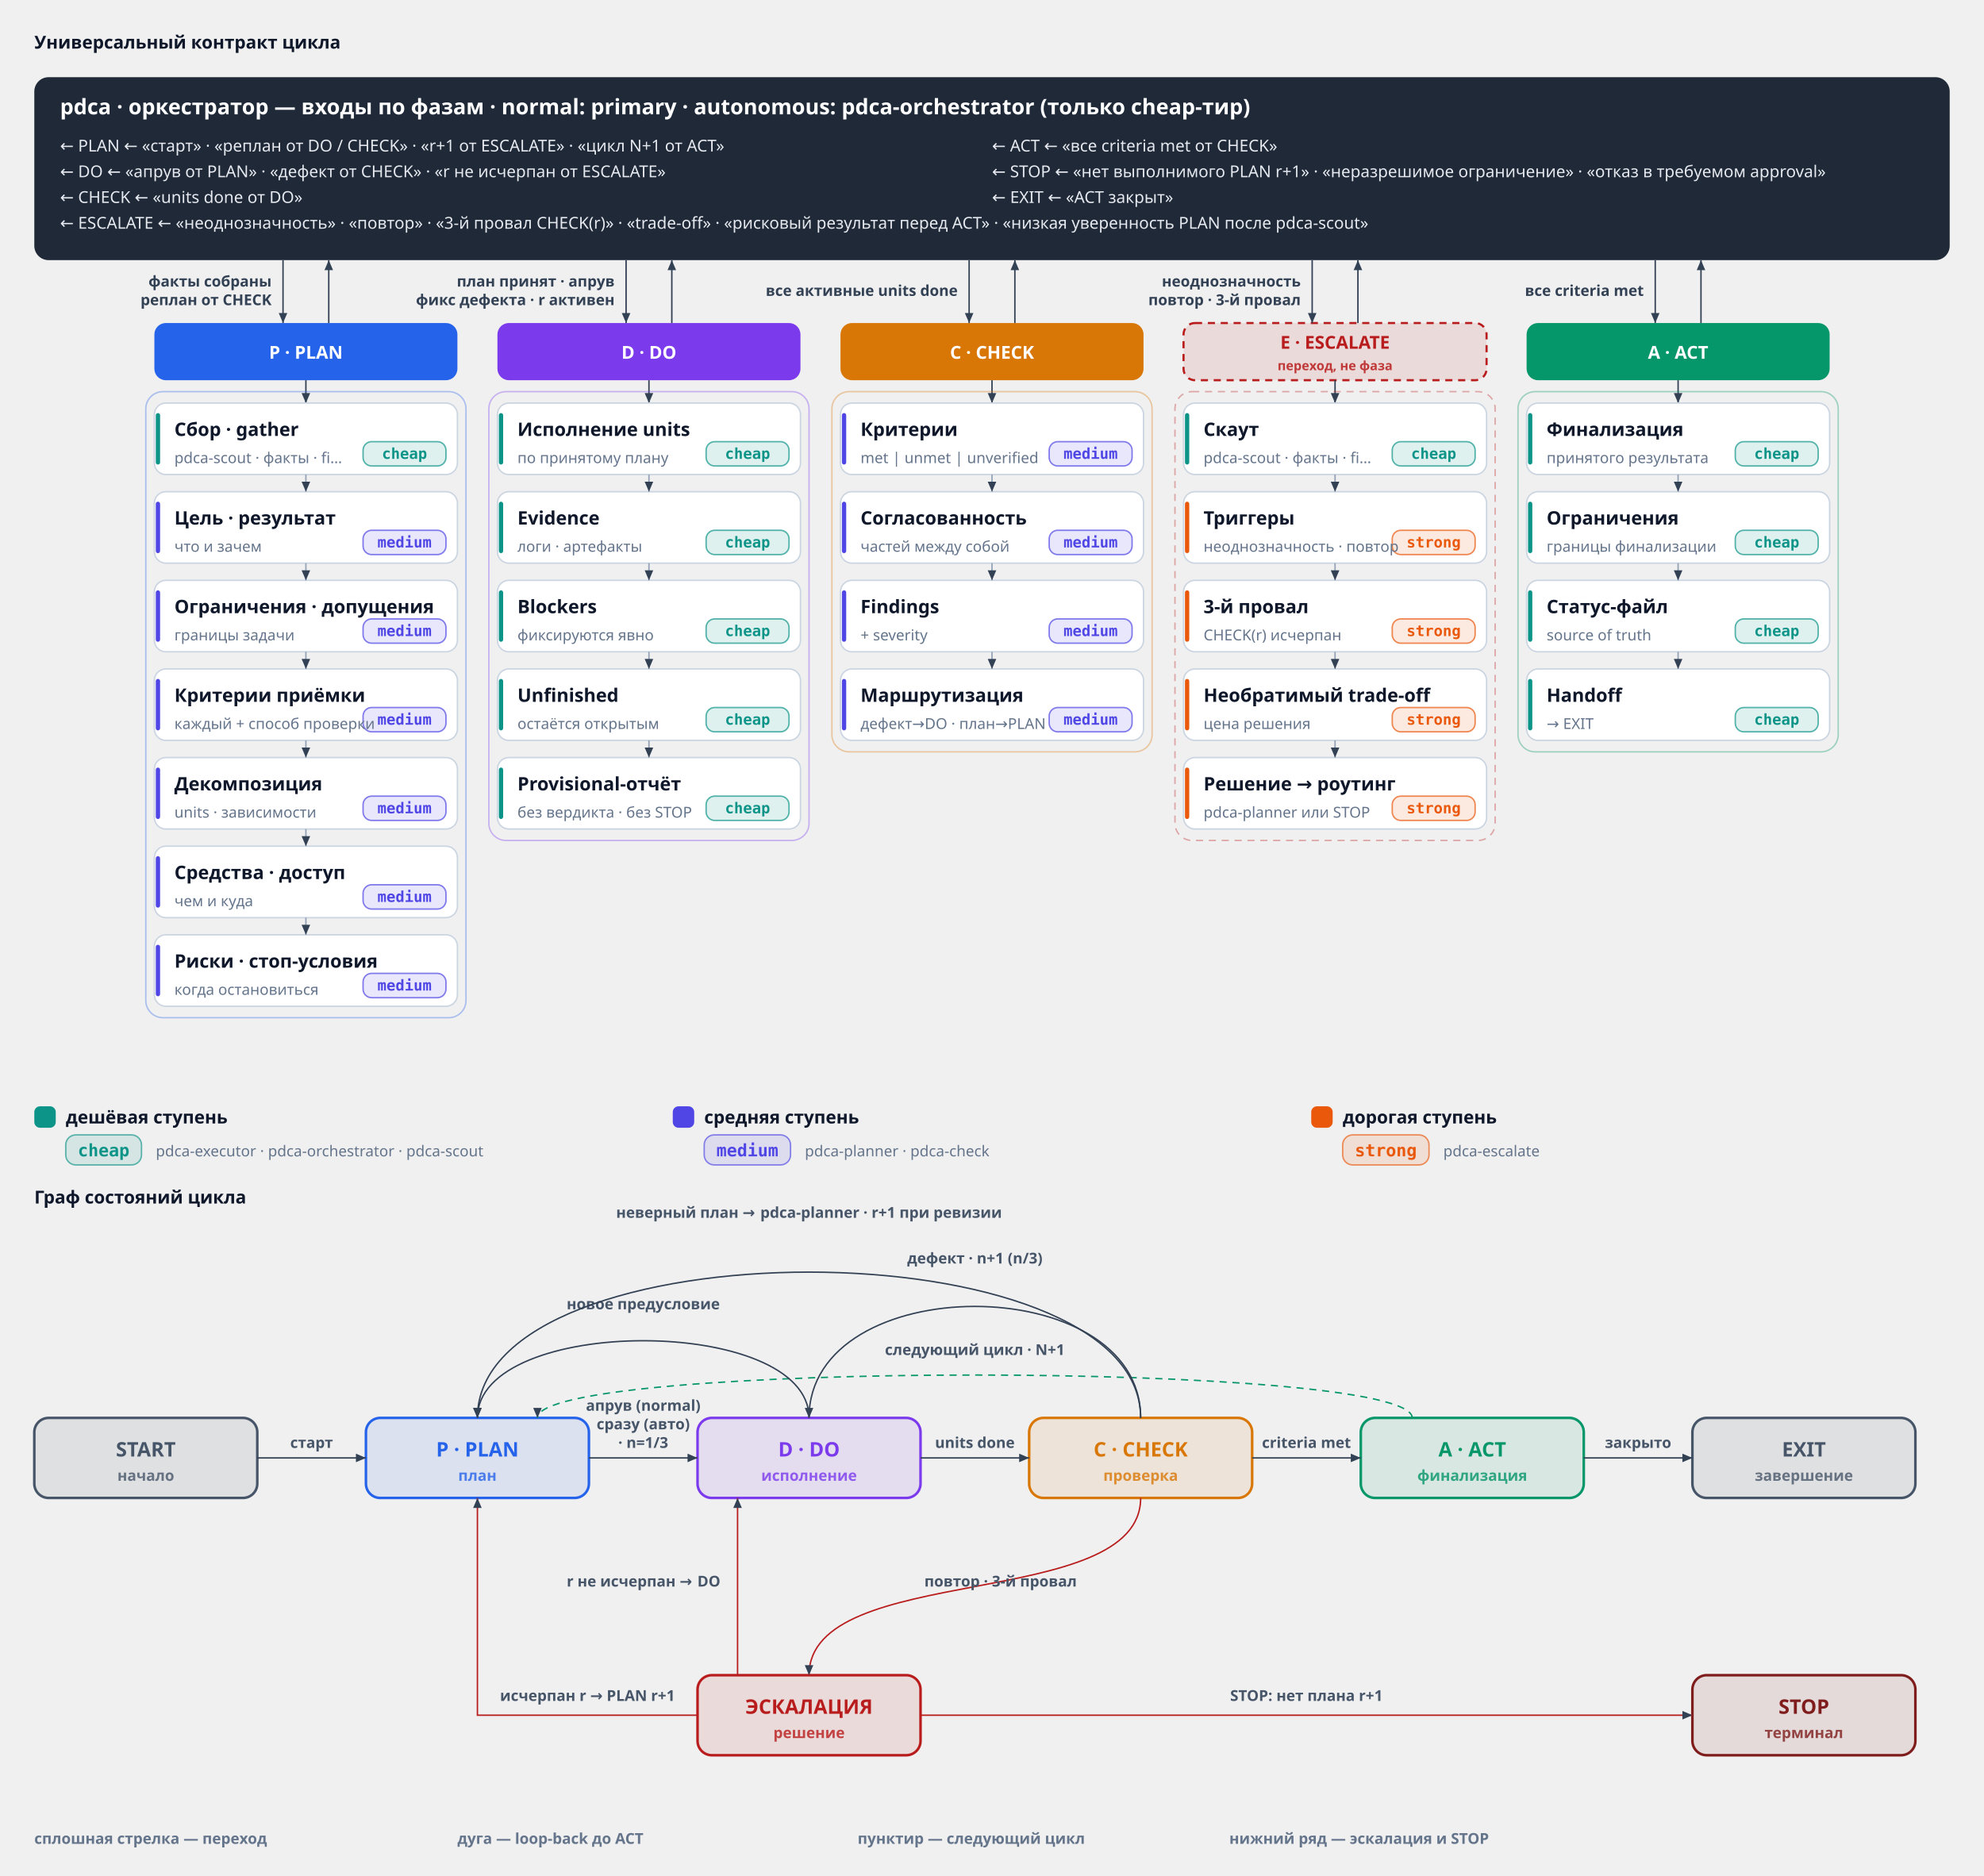
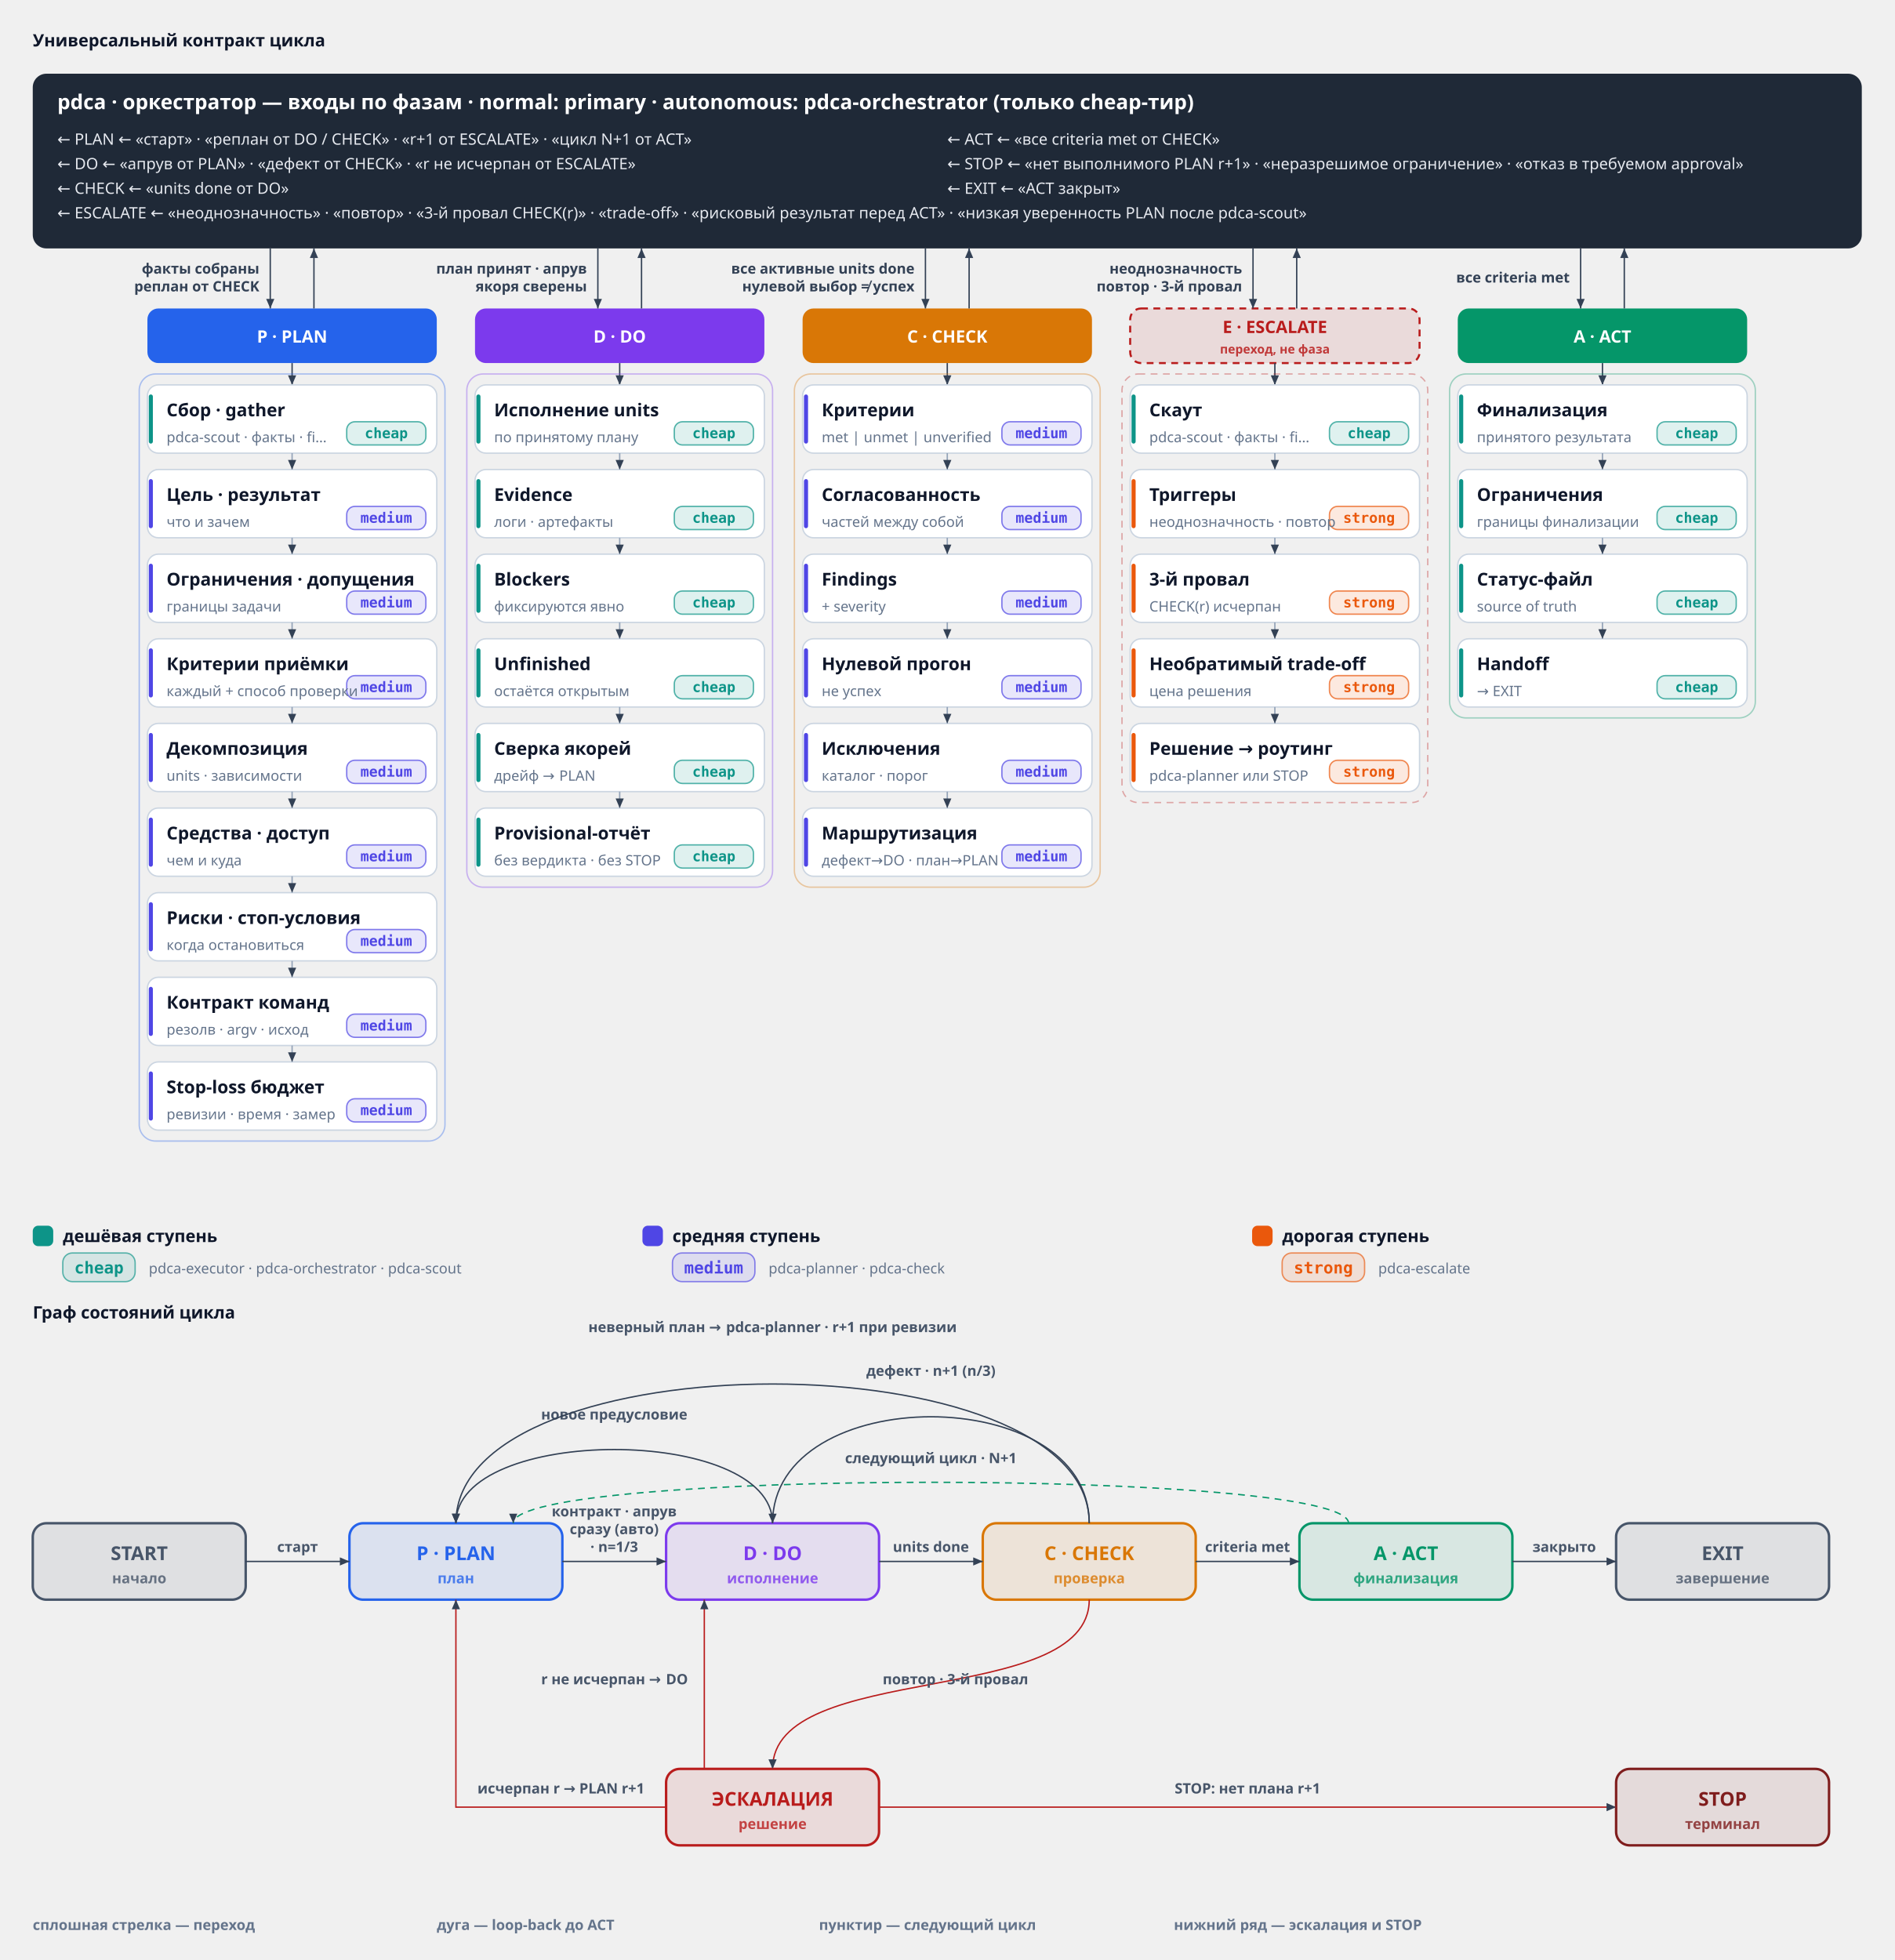
- <svg xmlns="http://www.w3.org/2000/svg" viewBox="0 0 1388 1312" width="1388" height="1312" font-family="Segoe UI, system-ui, sans-serif" role="img">
+ <svg xmlns="http://www.w3.org/2000/svg" viewBox="0 0 1388 1436" width="1388" height="1436" font-family="Segoe UI, system-ui, sans-serif" role="img">
  <defs>
    <marker id="arrow" markerWidth="9" markerHeight="9" refX="7" refY="3" orient="auto">
      <path d="M0,0 L7,3 L0,6 Z" fill="#334155" />
    </marker>
  </defs>
  <style>
.t{font-size:13px;font-weight:600;fill:#0f172a}
.s{font-size:10.5px;fill:#64748b}
.h{font-size:12.5px;font-weight:700;fill:#ffffff}
.h2{font-size:12.5px;font-weight:700}
.h3{font-size:9px;font-weight:600}
.g{font-size:10.5px;font-weight:600}
.band{fill:#1f2937}
.bt{fill:#ffffff;font-size:15px;font-weight:700}
.ol{fill:#e6e9ef;font-size:11.5px}
.lt{font-size:12.5px;font-weight:700;fill:#0f172a}
.ls{font-size:10.5px;fill:#64748b}
.lm{font-family:ui-monospace,Consolas,Menlo,monospace;font-size:12px;font-weight:700}
.bm{font-family:ui-monospace,Consolas,Menlo,monospace;font-size:10.5px;font-weight:700}
.st{font-size:14px;font-weight:700}
.ss{font-size:10.5px;font-weight:600}
</style>
  <text x="24" y="34" class="lt">Универсальный контракт цикла</text>
  <rect x="24" y="54" width="1340" height="128" rx="10" class="band" />
  <text x="42" y="80" class="bt">pdca · оркестратор — входы по фазам · normal: primary · autonomous: pdca-orchestrator (только cheap-тир)</text>
  <text x="42" y="106" class="ol">← PLAN ← «старт» · «реплан от DO / CHECK» · «r+1 от ESCALATE» · «цикл N+1 от ACT»</text>
  <text x="42" y="124" class="ol">← DO ← «апрув от PLAN» · «дефект от CHECK» · «r не исчерпан от ESCALATE»</text>
  <text x="42" y="142" class="ol">← CHECK ← «units done от DO»</text>
  <text x="42" y="160" class="ol">← ESCALATE ← «неоднозначность» · «повтор» · «3-й провал CHECK(r)» · «trade-off» · «рисковый результат перед ACT» · «низкая уверенность PLAN после pdca-scout»</text>
  <text x="694.0" y="106" class="ol">← ACT ← «все criteria met от CHECK»</text>
  <text x="694.0" y="124" class="ol">← STOP ← «нет выполнимого PLAN r+1» · «неразрешимое ограничение» · «отказ в требуемом approval»</text>
  <text x="694.0" y="142" class="ol">← EXIT ← «ACT закрыт»</text>
  <rect x="108.0" y="226" width="212" height="40" rx="8" fill="#2563eb" />
  <text x="214.0" y="251.0" class="h" fill="#ffffff" text-anchor="middle">P · PLAN</text>
  <polyline points="214.0,266 214.0,282" fill="none" stroke="#334155" marker-end="url(#arrow)" />
  <rect x="108.0" y="282" width="212" height="50" rx="8" fill="#ffffff" stroke="#cbd5e1" stroke-width="1" />
  <rect x="109.0" y="289" width="3" height="36" rx="1.5" fill="#0d9488" />
  <rect x="254.0" y="309" width="58" height="17" rx="6" fill="#0d9488" fill-opacity="0.13" stroke="#0d9488" stroke-opacity="0.7" />
  <text x="283.0" y="321.0" class="bm" fill="#0d9488" text-anchor="middle">cheap</text>
  <text x="122.0" y="305" class="t">Сбор · gather</text>
  <text x="122.0" y="324" class="s">pdca-scout · факты · fi…</text>
  <rect x="108.0" y="344" width="212" height="50" rx="8" fill="#ffffff" stroke="#cbd5e1" stroke-width="1" />
  <rect x="109.0" y="351" width="3" height="36" rx="1.5" fill="#4f46e5" />
  <rect x="254.0" y="371" width="58" height="17" rx="6" fill="#4f46e5" fill-opacity="0.13" stroke="#4f46e5" stroke-opacity="0.7" />
  <text x="283.0" y="383.0" class="bm" fill="#4f46e5" text-anchor="middle">medium</text>
  <text x="122.0" y="367" class="t">Цель · результат</text>
  <text x="122.0" y="386" class="s">что и зачем</text>
  <rect x="108.0" y="406" width="212" height="50" rx="8" fill="#ffffff" stroke="#cbd5e1" stroke-width="1" />
  <rect x="109.0" y="413" width="3" height="36" rx="1.5" fill="#4f46e5" />
  <rect x="254.0" y="433" width="58" height="17" rx="6" fill="#4f46e5" fill-opacity="0.13" stroke="#4f46e5" stroke-opacity="0.7" />
  <text x="283.0" y="445.0" class="bm" fill="#4f46e5" text-anchor="middle">medium</text>
  <text x="122.0" y="429" class="t">Ограничения · допущения</text>
  <text x="122.0" y="448" class="s">границы задачи</text>
  <rect x="108.0" y="468" width="212" height="50" rx="8" fill="#ffffff" stroke="#cbd5e1" stroke-width="1" />
  <rect x="109.0" y="475" width="3" height="36" rx="1.5" fill="#4f46e5" />
  <rect x="254.0" y="495" width="58" height="17" rx="6" fill="#4f46e5" fill-opacity="0.13" stroke="#4f46e5" stroke-opacity="0.7" />
  <text x="283.0" y="507.0" class="bm" fill="#4f46e5" text-anchor="middle">medium</text>
  <text x="122.0" y="491" class="t">Критерии приёмки</text>
  <text x="122.0" y="510" class="s">каждый + способ проверки</text>
  <rect x="108.0" y="530" width="212" height="50" rx="8" fill="#ffffff" stroke="#cbd5e1" stroke-width="1" />
  <rect x="109.0" y="537" width="3" height="36" rx="1.5" fill="#4f46e5" />
  <rect x="254.0" y="557" width="58" height="17" rx="6" fill="#4f46e5" fill-opacity="0.13" stroke="#4f46e5" stroke-opacity="0.7" />
  <text x="283.0" y="569.0" class="bm" fill="#4f46e5" text-anchor="middle">medium</text>
  <text x="122.0" y="553" class="t">Декомпозиция</text>
  <text x="122.0" y="572" class="s">units · зависимости</text>
  <rect x="108.0" y="592" width="212" height="50" rx="8" fill="#ffffff" stroke="#cbd5e1" stroke-width="1" />
  <rect x="109.0" y="599" width="3" height="36" rx="1.5" fill="#4f46e5" />
  <rect x="254.0" y="619" width="58" height="17" rx="6" fill="#4f46e5" fill-opacity="0.13" stroke="#4f46e5" stroke-opacity="0.7" />
  <text x="283.0" y="631.0" class="bm" fill="#4f46e5" text-anchor="middle">medium</text>
  <text x="122.0" y="615" class="t">Средства · доступ</text>
  <text x="122.0" y="634" class="s">чем и куда</text>
  <rect x="108.0" y="654" width="212" height="50" rx="8" fill="#ffffff" stroke="#cbd5e1" stroke-width="1" />
  <rect x="109.0" y="661" width="3" height="36" rx="1.5" fill="#4f46e5" />
  <rect x="254.0" y="681" width="58" height="17" rx="6" fill="#4f46e5" fill-opacity="0.13" stroke="#4f46e5" stroke-opacity="0.7" />
  <text x="283.0" y="693.0" class="bm" fill="#4f46e5" text-anchor="middle">medium</text>
  <text x="122.0" y="677" class="t">Риски · стоп-условия</text>
  <text x="122.0" y="696" class="s">когда остановиться</text>
+   <rect x="108.0" y="716" width="212" height="50" rx="8" fill="#ffffff" stroke="#cbd5e1" stroke-width="1" />
+   <rect x="109.0" y="723" width="3" height="36" rx="1.5" fill="#4f46e5" />
+   <rect x="254.0" y="743" width="58" height="17" rx="6" fill="#4f46e5" fill-opacity="0.13" stroke="#4f46e5" stroke-opacity="0.7" />
+   <text x="283.0" y="755.0" class="bm" fill="#4f46e5" text-anchor="middle">medium</text>
+   <text x="122.0" y="739" class="t">Контракт команд</text>
+   <text x="122.0" y="758" class="s">резолв · argv · исход</text>
+   <rect x="108.0" y="778" width="212" height="50" rx="8" fill="#ffffff" stroke="#cbd5e1" stroke-width="1" />
+   <rect x="109.0" y="785" width="3" height="36" rx="1.5" fill="#4f46e5" />
+   <rect x="254.0" y="805" width="58" height="17" rx="6" fill="#4f46e5" fill-opacity="0.13" stroke="#4f46e5" stroke-opacity="0.7" />
+   <text x="283.0" y="817.0" class="bm" fill="#4f46e5" text-anchor="middle">medium</text>
+   <text x="122.0" y="801" class="t">Stop-loss бюджет</text>
+   <text x="122.0" y="820" class="s">ревизии · время · замер</text>
  <polyline points="214.0,332 214.0,344" fill="none" stroke="#94a3b8" marker-end="url(#arrow)" />
  <polyline points="214.0,394 214.0,406" fill="none" stroke="#94a3b8" marker-end="url(#arrow)" />
  <polyline points="214.0,456 214.0,468" fill="none" stroke="#94a3b8" marker-end="url(#arrow)" />
  <polyline points="214.0,518 214.0,530" fill="none" stroke="#94a3b8" marker-end="url(#arrow)" />
  <polyline points="214.0,580 214.0,592" fill="none" stroke="#94a3b8" marker-end="url(#arrow)" />
  <polyline points="214.0,642 214.0,654" fill="none" stroke="#94a3b8" marker-end="url(#arrow)" />
-   <rect x="102.0" y="274" width="224" height="438" rx="12" fill="none" stroke="#2563eb" stroke-opacity="0.35" stroke-width="1" />
+   <polyline points="214.0,704 214.0,716" fill="none" stroke="#94a3b8" marker-end="url(#arrow)" />
+   <polyline points="214.0,766 214.0,778" fill="none" stroke="#94a3b8" marker-end="url(#arrow)" />
+   <rect x="102.0" y="274" width="224" height="562" rx="12" fill="none" stroke="#2563eb" stroke-opacity="0.35" stroke-width="1" />
  <rect x="348.0" y="226" width="212" height="40" rx="8" fill="#7c3aed" />
  <text x="454.0" y="251.0" class="h" fill="#ffffff" text-anchor="middle">D · DO</text>
  <polyline points="454.0,266 454.0,282" fill="none" stroke="#334155" marker-end="url(#arrow)" />
  <rect x="348.0" y="282" width="212" height="50" rx="8" fill="#ffffff" stroke="#cbd5e1" stroke-width="1" />
  <rect x="349.0" y="289" width="3" height="36" rx="1.5" fill="#0d9488" />
  <rect x="494.0" y="309" width="58" height="17" rx="6" fill="#0d9488" fill-opacity="0.13" stroke="#0d9488" stroke-opacity="0.7" />
  <text x="523.0" y="321.0" class="bm" fill="#0d9488" text-anchor="middle">cheap</text>
  <text x="362.0" y="305" class="t">Исполнение units</text>
  <text x="362.0" y="324" class="s">по принятому плану</text>
  <rect x="348.0" y="344" width="212" height="50" rx="8" fill="#ffffff" stroke="#cbd5e1" stroke-width="1" />
  <rect x="349.0" y="351" width="3" height="36" rx="1.5" fill="#0d9488" />
  <rect x="494.0" y="371" width="58" height="17" rx="6" fill="#0d9488" fill-opacity="0.13" stroke="#0d9488" stroke-opacity="0.7" />
  <text x="523.0" y="383.0" class="bm" fill="#0d9488" text-anchor="middle">cheap</text>
  <text x="362.0" y="367" class="t">Evidence</text>
  <text x="362.0" y="386" class="s">логи · артефакты</text>
  <rect x="348.0" y="406" width="212" height="50" rx="8" fill="#ffffff" stroke="#cbd5e1" stroke-width="1" />
  <rect x="349.0" y="413" width="3" height="36" rx="1.5" fill="#0d9488" />
  <rect x="494.0" y="433" width="58" height="17" rx="6" fill="#0d9488" fill-opacity="0.13" stroke="#0d9488" stroke-opacity="0.7" />
  <text x="523.0" y="445.0" class="bm" fill="#0d9488" text-anchor="middle">cheap</text>
  <text x="362.0" y="429" class="t">Blockers</text>
  <text x="362.0" y="448" class="s">фиксируются явно</text>
  <rect x="348.0" y="468" width="212" height="50" rx="8" fill="#ffffff" stroke="#cbd5e1" stroke-width="1" />
  <rect x="349.0" y="475" width="3" height="36" rx="1.5" fill="#0d9488" />
  <rect x="494.0" y="495" width="58" height="17" rx="6" fill="#0d9488" fill-opacity="0.13" stroke="#0d9488" stroke-opacity="0.7" />
  <text x="523.0" y="507.0" class="bm" fill="#0d9488" text-anchor="middle">cheap</text>
  <text x="362.0" y="491" class="t">Unfinished</text>
  <text x="362.0" y="510" class="s">остаётся открытым</text>
  <rect x="348.0" y="530" width="212" height="50" rx="8" fill="#ffffff" stroke="#cbd5e1" stroke-width="1" />
  <rect x="349.0" y="537" width="3" height="36" rx="1.5" fill="#0d9488" />
  <rect x="494.0" y="557" width="58" height="17" rx="6" fill="#0d9488" fill-opacity="0.13" stroke="#0d9488" stroke-opacity="0.7" />
  <text x="523.0" y="569.0" class="bm" fill="#0d9488" text-anchor="middle">cheap</text>
-   <text x="362.0" y="553" class="t">Provisional-отчёт</text>
-   <text x="362.0" y="572" class="s">без вердикта · без STOP</text>
+   <text x="362.0" y="553" class="t">Сверка якорей</text>
+   <text x="362.0" y="572" class="s">дрейф → PLAN</text>
+   <rect x="348.0" y="592" width="212" height="50" rx="8" fill="#ffffff" stroke="#cbd5e1" stroke-width="1" />
+   <rect x="349.0" y="599" width="3" height="36" rx="1.5" fill="#0d9488" />
+   <rect x="494.0" y="619" width="58" height="17" rx="6" fill="#0d9488" fill-opacity="0.13" stroke="#0d9488" stroke-opacity="0.7" />
+   <text x="523.0" y="631.0" class="bm" fill="#0d9488" text-anchor="middle">cheap</text>
+   <text x="362.0" y="615" class="t">Provisional-отчёт</text>
+   <text x="362.0" y="634" class="s">без вердикта · без STOP</text>
  <polyline points="454.0,332 454.0,344" fill="none" stroke="#94a3b8" marker-end="url(#arrow)" />
  <polyline points="454.0,394 454.0,406" fill="none" stroke="#94a3b8" marker-end="url(#arrow)" />
  <polyline points="454.0,456 454.0,468" fill="none" stroke="#94a3b8" marker-end="url(#arrow)" />
  <polyline points="454.0,518 454.0,530" fill="none" stroke="#94a3b8" marker-end="url(#arrow)" />
-   <rect x="342.0" y="274" width="224" height="314" rx="12" fill="none" stroke="#7c3aed" stroke-opacity="0.35" stroke-width="1" />
+   <polyline points="454.0,580 454.0,592" fill="none" stroke="#94a3b8" marker-end="url(#arrow)" />
+   <rect x="342.0" y="274" width="224" height="376" rx="12" fill="none" stroke="#7c3aed" stroke-opacity="0.35" stroke-width="1" />
  <rect x="588.0" y="226" width="212" height="40" rx="8" fill="#d97706" />
  <text x="694.0" y="251.0" class="h" fill="#ffffff" text-anchor="middle">C · CHECK</text>
  <polyline points="694.0,266 694.0,282" fill="none" stroke="#334155" marker-end="url(#arrow)" />
  <rect x="588.0" y="282" width="212" height="50" rx="8" fill="#ffffff" stroke="#cbd5e1" stroke-width="1" />
  <rect x="589.0" y="289" width="3" height="36" rx="1.5" fill="#4f46e5" />
  <rect x="734.0" y="309" width="58" height="17" rx="6" fill="#4f46e5" fill-opacity="0.13" stroke="#4f46e5" stroke-opacity="0.7" />
  <text x="763.0" y="321.0" class="bm" fill="#4f46e5" text-anchor="middle">medium</text>
  <text x="602.0" y="305" class="t">Критерии</text>
  <text x="602.0" y="324" class="s">met | unmet | unverified</text>
  <rect x="588.0" y="344" width="212" height="50" rx="8" fill="#ffffff" stroke="#cbd5e1" stroke-width="1" />
  <rect x="589.0" y="351" width="3" height="36" rx="1.5" fill="#4f46e5" />
  <rect x="734.0" y="371" width="58" height="17" rx="6" fill="#4f46e5" fill-opacity="0.13" stroke="#4f46e5" stroke-opacity="0.7" />
  <text x="763.0" y="383.0" class="bm" fill="#4f46e5" text-anchor="middle">medium</text>
  <text x="602.0" y="367" class="t">Согласованность</text>
  <text x="602.0" y="386" class="s">частей между собой</text>
  <rect x="588.0" y="406" width="212" height="50" rx="8" fill="#ffffff" stroke="#cbd5e1" stroke-width="1" />
  <rect x="589.0" y="413" width="3" height="36" rx="1.5" fill="#4f46e5" />
  <rect x="734.0" y="433" width="58" height="17" rx="6" fill="#4f46e5" fill-opacity="0.13" stroke="#4f46e5" stroke-opacity="0.7" />
  <text x="763.0" y="445.0" class="bm" fill="#4f46e5" text-anchor="middle">medium</text>
  <text x="602.0" y="429" class="t">Findings</text>
  <text x="602.0" y="448" class="s">+ severity</text>
  <rect x="588.0" y="468" width="212" height="50" rx="8" fill="#ffffff" stroke="#cbd5e1" stroke-width="1" />
  <rect x="589.0" y="475" width="3" height="36" rx="1.5" fill="#4f46e5" />
  <rect x="734.0" y="495" width="58" height="17" rx="6" fill="#4f46e5" fill-opacity="0.13" stroke="#4f46e5" stroke-opacity="0.7" />
  <text x="763.0" y="507.0" class="bm" fill="#4f46e5" text-anchor="middle">medium</text>
-   <text x="602.0" y="491" class="t">Маршрутизация</text>
-   <text x="602.0" y="510" class="s">дефект→DO · план→PLAN</text>
+   <text x="602.0" y="491" class="t">Нулевой прогон</text>
+   <text x="602.0" y="510" class="s">не успех</text>
+   <rect x="588.0" y="530" width="212" height="50" rx="8" fill="#ffffff" stroke="#cbd5e1" stroke-width="1" />
+   <rect x="589.0" y="537" width="3" height="36" rx="1.5" fill="#4f46e5" />
+   <rect x="734.0" y="557" width="58" height="17" rx="6" fill="#4f46e5" fill-opacity="0.13" stroke="#4f46e5" stroke-opacity="0.7" />
+   <text x="763.0" y="569.0" class="bm" fill="#4f46e5" text-anchor="middle">medium</text>
+   <text x="602.0" y="553" class="t">Исключения</text>
+   <text x="602.0" y="572" class="s">каталог · порог</text>
+   <rect x="588.0" y="592" width="212" height="50" rx="8" fill="#ffffff" stroke="#cbd5e1" stroke-width="1" />
+   <rect x="589.0" y="599" width="3" height="36" rx="1.5" fill="#4f46e5" />
+   <rect x="734.0" y="619" width="58" height="17" rx="6" fill="#4f46e5" fill-opacity="0.13" stroke="#4f46e5" stroke-opacity="0.7" />
+   <text x="763.0" y="631.0" class="bm" fill="#4f46e5" text-anchor="middle">medium</text>
+   <text x="602.0" y="615" class="t">Маршрутизация</text>
+   <text x="602.0" y="634" class="s">дефект→DO · план→PLAN</text>
  <polyline points="694.0,332 694.0,344" fill="none" stroke="#94a3b8" marker-end="url(#arrow)" />
  <polyline points="694.0,394 694.0,406" fill="none" stroke="#94a3b8" marker-end="url(#arrow)" />
  <polyline points="694.0,456 694.0,468" fill="none" stroke="#94a3b8" marker-end="url(#arrow)" />
-   <rect x="582.0" y="274" width="224" height="252" rx="12" fill="none" stroke="#d97706" stroke-opacity="0.35" stroke-width="1" />
+   <polyline points="694.0,518 694.0,530" fill="none" stroke="#94a3b8" marker-end="url(#arrow)" />
+   <polyline points="694.0,580 694.0,592" fill="none" stroke="#94a3b8" marker-end="url(#arrow)" />
+   <rect x="582.0" y="274" width="224" height="376" rx="12" fill="none" stroke="#d97706" stroke-opacity="0.35" stroke-width="1" />
  <rect x="828.0" y="226" width="212" height="40" rx="8" fill="#b91c1c" fill-opacity="0.10" stroke="#b91c1c" stroke-width="1.5" stroke-dasharray="5,4" />
  <text x="934.0" y="244.0" class="h2" fill="#b91c1c" text-anchor="middle">E · ESCALATE</text>
  <text x="934.0" y="259.0" class="h3" fill="#b91c1c" opacity="0.85" text-anchor="middle">переход, не фаза</text>
  <polyline points="934.0,266 934.0,282" fill="none" stroke="#334155" marker-end="url(#arrow)" />
  <rect x="828.0" y="282" width="212" height="50" rx="8" fill="#ffffff" stroke="#cbd5e1" stroke-width="1" />
  <rect x="829.0" y="289" width="3" height="36" rx="1.5" fill="#0d9488" />
  <rect x="974.0" y="309" width="58" height="17" rx="6" fill="#0d9488" fill-opacity="0.13" stroke="#0d9488" stroke-opacity="0.7" />
  <text x="1003.0" y="321.0" class="bm" fill="#0d9488" text-anchor="middle">cheap</text>
  <text x="842.0" y="305" class="t">Скаут</text>
  <text x="842.0" y="324" class="s">pdca-scout · факты · fi…</text>
  <rect x="828.0" y="344" width="212" height="50" rx="8" fill="#ffffff" stroke="#cbd5e1" stroke-width="1" />
  <rect x="829.0" y="351" width="3" height="36" rx="1.5" fill="#ea580c" />
  <rect x="974.0" y="371" width="58" height="17" rx="6" fill="#ea580c" fill-opacity="0.13" stroke="#ea580c" stroke-opacity="0.7" />
  <text x="1003.0" y="383.0" class="bm" fill="#ea580c" text-anchor="middle">strong</text>
  <text x="842.0" y="367" class="t">Триггеры</text>
  <text x="842.0" y="386" class="s">неоднозначность · повтор</text>
  <rect x="828.0" y="406" width="212" height="50" rx="8" fill="#ffffff" stroke="#cbd5e1" stroke-width="1" />
  <rect x="829.0" y="413" width="3" height="36" rx="1.5" fill="#ea580c" />
  <rect x="974.0" y="433" width="58" height="17" rx="6" fill="#ea580c" fill-opacity="0.13" stroke="#ea580c" stroke-opacity="0.7" />
  <text x="1003.0" y="445.0" class="bm" fill="#ea580c" text-anchor="middle">strong</text>
  <text x="842.0" y="429" class="t">3-й провал</text>
  <text x="842.0" y="448" class="s">CHECK(r) исчерпан</text>
  <rect x="828.0" y="468" width="212" height="50" rx="8" fill="#ffffff" stroke="#cbd5e1" stroke-width="1" />
  <rect x="829.0" y="475" width="3" height="36" rx="1.5" fill="#ea580c" />
  <rect x="974.0" y="495" width="58" height="17" rx="6" fill="#ea580c" fill-opacity="0.13" stroke="#ea580c" stroke-opacity="0.7" />
  <text x="1003.0" y="507.0" class="bm" fill="#ea580c" text-anchor="middle">strong</text>
  <text x="842.0" y="491" class="t">Необратимый trade-off</text>
  <text x="842.0" y="510" class="s">цена решения</text>
  <rect x="828.0" y="530" width="212" height="50" rx="8" fill="#ffffff" stroke="#cbd5e1" stroke-width="1" />
  <rect x="829.0" y="537" width="3" height="36" rx="1.5" fill="#ea580c" />
  <rect x="974.0" y="557" width="58" height="17" rx="6" fill="#ea580c" fill-opacity="0.13" stroke="#ea580c" stroke-opacity="0.7" />
  <text x="1003.0" y="569.0" class="bm" fill="#ea580c" text-anchor="middle">strong</text>
  <text x="842.0" y="553" class="t">Решение → роутинг</text>
  <text x="842.0" y="572" class="s">pdca-planner или STOP</text>
  <polyline points="934.0,332 934.0,344" fill="none" stroke="#94a3b8" marker-end="url(#arrow)" />
  <polyline points="934.0,394 934.0,406" fill="none" stroke="#94a3b8" marker-end="url(#arrow)" />
  <polyline points="934.0,456 934.0,468" fill="none" stroke="#94a3b8" marker-end="url(#arrow)" />
  <polyline points="934.0,518 934.0,530" fill="none" stroke="#94a3b8" marker-end="url(#arrow)" />
  <rect x="822.0" y="274" width="224" height="314" rx="12" fill="none" stroke="#b91c1c" stroke-opacity="0.35" stroke-width="1" stroke-dasharray="5,4" />
  <rect x="1068.0" y="226" width="212" height="40" rx="8" fill="#059669" />
  <text x="1174.0" y="251.0" class="h" fill="#ffffff" text-anchor="middle">A · ACT</text>
  <polyline points="1174.0,266 1174.0,282" fill="none" stroke="#334155" marker-end="url(#arrow)" />
  <rect x="1068.0" y="282" width="212" height="50" rx="8" fill="#ffffff" stroke="#cbd5e1" stroke-width="1" />
  <rect x="1069.0" y="289" width="3" height="36" rx="1.5" fill="#0d9488" />
  <rect x="1214.0" y="309" width="58" height="17" rx="6" fill="#0d9488" fill-opacity="0.13" stroke="#0d9488" stroke-opacity="0.7" />
  <text x="1243.0" y="321.0" class="bm" fill="#0d9488" text-anchor="middle">cheap</text>
  <text x="1082.0" y="305" class="t">Финализация</text>
  <text x="1082.0" y="324" class="s">принятого результата</text>
  <rect x="1068.0" y="344" width="212" height="50" rx="8" fill="#ffffff" stroke="#cbd5e1" stroke-width="1" />
  <rect x="1069.0" y="351" width="3" height="36" rx="1.5" fill="#0d9488" />
  <rect x="1214.0" y="371" width="58" height="17" rx="6" fill="#0d9488" fill-opacity="0.13" stroke="#0d9488" stroke-opacity="0.7" />
  <text x="1243.0" y="383.0" class="bm" fill="#0d9488" text-anchor="middle">cheap</text>
  <text x="1082.0" y="367" class="t">Ограничения</text>
  <text x="1082.0" y="386" class="s">границы финализации</text>
  <rect x="1068.0" y="406" width="212" height="50" rx="8" fill="#ffffff" stroke="#cbd5e1" stroke-width="1" />
  <rect x="1069.0" y="413" width="3" height="36" rx="1.5" fill="#0d9488" />
  <rect x="1214.0" y="433" width="58" height="17" rx="6" fill="#0d9488" fill-opacity="0.13" stroke="#0d9488" stroke-opacity="0.7" />
  <text x="1243.0" y="445.0" class="bm" fill="#0d9488" text-anchor="middle">cheap</text>
  <text x="1082.0" y="429" class="t">Статус-файл</text>
  <text x="1082.0" y="448" class="s">source of truth</text>
  <rect x="1068.0" y="468" width="212" height="50" rx="8" fill="#ffffff" stroke="#cbd5e1" stroke-width="1" />
  <rect x="1069.0" y="475" width="3" height="36" rx="1.5" fill="#0d9488" />
  <rect x="1214.0" y="495" width="58" height="17" rx="6" fill="#0d9488" fill-opacity="0.13" stroke="#0d9488" stroke-opacity="0.7" />
  <text x="1243.0" y="507.0" class="bm" fill="#0d9488" text-anchor="middle">cheap</text>
  <text x="1082.0" y="491" class="t">Handoff</text>
  <text x="1082.0" y="510" class="s">→ EXIT</text>
  <polyline points="1174.0,332 1174.0,344" fill="none" stroke="#94a3b8" marker-end="url(#arrow)" />
  <polyline points="1174.0,394 1174.0,406" fill="none" stroke="#94a3b8" marker-end="url(#arrow)" />
  <polyline points="1174.0,456 1174.0,468" fill="none" stroke="#94a3b8" marker-end="url(#arrow)" />
  <rect x="1062.0" y="274" width="224" height="252" rx="12" fill="none" stroke="#059669" stroke-opacity="0.35" stroke-width="1" />
  <polyline points="198.0,182 198.0,226" fill="none" stroke="#334155" data-edge-id="dispatch_p" marker-end="url(#arrow)" />
  <text x="190.0" y="200.5" class="g" fill="#334155" text-anchor="end">факты собраны</text>
  <text x="190.0" y="213.5" class="g" fill="#334155" text-anchor="end">реплан от CHECK</text>
  <polyline points="230.0,226 230.0,182" fill="none" stroke="#334155" data-edge-id="return_p" marker-end="url(#arrow)" />
  <polyline points="438.0,182 438.0,226" fill="none" stroke="#334155" data-edge-id="dispatch_d" marker-end="url(#arrow)" />
  <text x="430.0" y="200.5" class="g" fill="#334155" text-anchor="end">план принят · апрув</text>
-   <text x="430.0" y="213.5" class="g" fill="#334155" text-anchor="end">фикс дефекта · r активен</text>
+   <text x="430.0" y="213.5" class="g" fill="#334155" text-anchor="end">якоря сверены</text>
  <polyline points="470.0,226 470.0,182" fill="none" stroke="#334155" data-edge-id="return_d" marker-end="url(#arrow)" />
  <polyline points="678.0,182 678.0,226" fill="none" stroke="#334155" data-edge-id="dispatch_c" marker-end="url(#arrow)" />
-   <text x="670.0" y="207.0" class="g" fill="#334155" text-anchor="end">все активные units done</text>
+   <text x="670.0" y="200.5" class="g" fill="#334155" text-anchor="end">все активные units done</text>
+   <text x="670.0" y="213.5" class="g" fill="#334155" text-anchor="end">нулевой выбор ≠ успех</text>
  <polyline points="710.0,226 710.0,182" fill="none" stroke="#334155" data-edge-id="return_c" marker-end="url(#arrow)" />
  <polyline points="918.0,182 918.0,226" fill="none" stroke="#334155" data-edge-id="dispatch_e" marker-end="url(#arrow)" />
  <text x="910.0" y="200.5" class="g" fill="#334155" text-anchor="end">неоднозначность</text>
  <text x="910.0" y="213.5" class="g" fill="#334155" text-anchor="end">повтор · 3-й провал</text>
  <polyline points="950.0,226 950.0,182" fill="none" stroke="#334155" data-edge-id="return_e" marker-end="url(#arrow)" />
  <polyline points="1158.0,182 1158.0,226" fill="none" stroke="#334155" data-edge-id="dispatch_a" marker-end="url(#arrow)" />
  <text x="1150.0" y="207.0" class="g" fill="#334155" text-anchor="end">все criteria met</text>
  <polyline points="1190.0,226 1190.0,182" fill="none" stroke="#334155" data-edge-id="return_a" marker-end="url(#arrow)" />
-   <rect x="24.0" y="774" width="15" height="15" rx="4" fill="#0d9488" />
-   <text x="46.0" y="786" class="lt">дешёвая ступень</text>
-   <rect x="46.0" y="794" width="53.0" height="21" rx="7" fill="#0d9488" fill-opacity="0.12" stroke="#0d9488" stroke-opacity="0.65" />
-   <text x="72.5" y="809" class="lm" fill="#0d9488" text-anchor="middle">cheap</text>
-   <text x="109.0" y="809" class="ls">pdca-executor · pdca-orchestrator · pdca-scout</text>
-   <rect x="470.667" y="774" width="15" height="15" rx="4" fill="#4f46e5" />
-   <text x="492.667" y="786" class="lt">средняя ступень</text>
-   <rect x="492.667" y="794" width="60.4" height="21" rx="7" fill="#4f46e5" fill-opacity="0.12" stroke="#4f46e5" stroke-opacity="0.65" />
-   <text x="522.867" y="809" class="lm" fill="#4f46e5" text-anchor="middle">medium</text>
-   <text x="563.067" y="809" class="ls">pdca-planner · pdca-check</text>
-   <rect x="917.333" y="774" width="15" height="15" rx="4" fill="#ea580c" />
-   <text x="939.333" y="786" class="lt">дорогая ступень</text>
-   <rect x="939.333" y="794" width="60.4" height="21" rx="7" fill="#ea580c" fill-opacity="0.12" stroke="#ea580c" stroke-opacity="0.65" />
-   <text x="969.533" y="809" class="lm" fill="#ea580c" text-anchor="middle">strong</text>
-   <text x="1009.733" y="809" class="ls">pdca-escalate</text>
-   <text x="24" y="842" class="lt">Граф состояний цикла</text>
-   <rect x="24" y="992" width="156" height="56" rx="10" fill="#475569" fill-opacity="0.10" stroke="#475569" stroke-width="1.8" data-node-id="START" />
-   <text x="102.0" y="1019.0" class="st" fill="#475569" text-anchor="middle">START</text>
-   <text x="102.0" y="1036.0" class="ss" fill="#475569" text-anchor="middle" opacity="0.8">начало</text>
-   <rect x="256" y="992" width="156" height="56" rx="10" fill="#2563eb" fill-opacity="0.10" stroke="#2563eb" stroke-width="1.8" data-node-id="PLAN" />
-   <text x="334.0" y="1019.0" class="st" fill="#2563eb" text-anchor="middle">P · PLAN</text>
-   <text x="334.0" y="1036.0" class="ss" fill="#2563eb" text-anchor="middle" opacity="0.8">план</text>
-   <rect x="488" y="992" width="156" height="56" rx="10" fill="#7c3aed" fill-opacity="0.10" stroke="#7c3aed" stroke-width="1.8" data-node-id="DO" />
-   <text x="566.0" y="1019.0" class="st" fill="#7c3aed" text-anchor="middle">D · DO</text>
-   <text x="566.0" y="1036.0" class="ss" fill="#7c3aed" text-anchor="middle" opacity="0.8">исполнение</text>
-   <rect x="720" y="992" width="156" height="56" rx="10" fill="#d97706" fill-opacity="0.10" stroke="#d97706" stroke-width="1.8" data-node-id="CHECK" />
-   <text x="798.0" y="1019.0" class="st" fill="#d97706" text-anchor="middle">C · CHECK</text>
-   <text x="798.0" y="1036.0" class="ss" fill="#d97706" text-anchor="middle" opacity="0.8">проверка</text>
-   <rect x="952" y="992" width="156" height="56" rx="10" fill="#059669" fill-opacity="0.10" stroke="#059669" stroke-width="1.8" data-node-id="ACT" />
-   <text x="1030.0" y="1019.0" class="st" fill="#059669" text-anchor="middle">A · ACT</text>
-   <text x="1030.0" y="1036.0" class="ss" fill="#059669" text-anchor="middle" opacity="0.8">финализация</text>
-   <rect x="1184" y="992" width="156" height="56" rx="10" fill="#475569" fill-opacity="0.10" stroke="#475569" stroke-width="1.8" data-node-id="EXIT" />
-   <text x="1262.0" y="1019.0" class="st" fill="#475569" text-anchor="middle">EXIT</text>
-   <text x="1262.0" y="1036.0" class="ss" fill="#475569" text-anchor="middle" opacity="0.8">завершение</text>
-   <polyline points="180,1020.0 256,1020.0" fill="none" stroke="#334155" data-edge-id="start_plan" marker-end="url(#arrow)" />
-   <text x="218.0" y="1013.0" class="g" fill="#475569" text-anchor="middle">старт</text>
-   <polyline points="412,1020.0 488,1020.0" fill="none" stroke="#334155" data-edge-id="plan_do" marker-end="url(#arrow)" />
-   <text x="450.0" y="987.0" class="g" fill="#475569" text-anchor="middle">апрув (normal)</text>
-   <text x="450.0" y="1000.0" class="g" fill="#475569" text-anchor="middle">сразу (авто)</text>
-   <text x="450.0" y="1013.0" class="g" fill="#475569" text-anchor="middle">· n=1/3</text>
-   <polyline points="644,1020.0 720,1020.0" fill="none" stroke="#334155" data-edge-id="do_check" marker-end="url(#arrow)" />
-   <text x="682.0" y="1013.0" class="g" fill="#475569" text-anchor="middle">units done</text>
-   <polyline points="876,1020.0 952,1020.0" fill="none" stroke="#334155" data-edge-id="check_act" marker-end="url(#arrow)" />
-   <text x="914.0" y="1013.0" class="g" fill="#475569" text-anchor="middle">criteria met</text>
-   <polyline points="1108,1020.0 1184,1020.0" fill="none" stroke="#334155" data-edge-id="act_exit" marker-end="url(#arrow)" />
-   <text x="1146.0" y="1013.0" class="g" fill="#475569" text-anchor="middle">закрыто</text>
-   <path d="M988,992 C988,952 376,952 376,992" fill="none" stroke="#059669" stroke-dasharray="5,4" data-edge-id="act_plan" marker-end="url(#arrow)" />
-   <text x="682" y="948" class="g" fill="#475569" text-anchor="middle">следующий цикл · N+1</text>
-   <path d="M566,992 C566,920 334,920 334,992" fill="none" stroke="#334155" data-edge-id="do_plan_blocker" marker-end="url(#arrow)" />
-   <text x="450" y="916" class="g" fill="#475569" text-anchor="middle">новое предусловие</text>
-   <path d="M798,992 C798,888 566,888 566,992" fill="none" stroke="#334155" data-edge-id="check_do_defect" marker-end="url(#arrow)" />
-   <text x="682" y="884" class="g" fill="#475569" text-anchor="middle">дефект · n+1 (n/3)</text>
-   <path d="M798,992 C798,856 334,856 334,992" fill="none" stroke="#334155" data-edge-id="check_plan_replan" marker-end="url(#arrow)" />
-   <text x="566" y="852" class="g" fill="#475569" text-anchor="middle">неверный план → pdca-planner · r+1 при ревизии</text>
-   <rect x="488" y="1172" width="156" height="56" rx="10" fill="#b91c1c" fill-opacity="0.10" stroke="#b91c1c" stroke-width="1.8" data-node-id="ESCALATE" />
-   <text x="566.0" y="1199.0" class="st" fill="#b91c1c" text-anchor="middle">ЭСКАЛАЦИЯ</text>
-   <text x="566.0" y="1216.0" class="ss" fill="#b91c1c" text-anchor="middle" opacity="0.8">решение</text>
-   <rect x="1184" y="1172" width="156" height="56" rx="10" fill="#7f1d1d" fill-opacity="0.10" stroke="#7f1d1d" stroke-width="1.8" data-node-id="STOP" />
-   <text x="1262.0" y="1199.0" class="st" fill="#7f1d1d" text-anchor="middle">STOP</text>
-   <text x="1262.0" y="1216.0" class="ss" fill="#7f1d1d" text-anchor="middle" opacity="0.8">терминал</text>
-   <path d="M798,1048 C798,1128 566,1092 566,1172" fill="none" stroke="#b91c1c" data-edge-id="check_escalate" marker-end="url(#arrow)" />
-   <text x="700" y="1110.0" class="g" fill="#475569" text-anchor="middle">повтор · 3-й провал</text>
-   <polyline points="516,1172 516,1048" fill="none" stroke="#b91c1c" data-edge-id="escalate_do" marker-end="url(#arrow)" />
-   <text x="504" y="1110.0" class="g" fill="#475569" text-anchor="end">r не исчерпан → DO</text>
-   <polyline points="488,1200.0 334,1200.0 334,1048" fill="none" stroke="#b91c1c" data-edge-id="escalate_plan" marker-end="url(#arrow)" />
-   <text x="411" y="1190.0" class="g" fill="#475569" text-anchor="middle">исчерпан r → PLAN r+1</text>
-   <polyline points="644,1200.0 1184,1200.0" fill="none" stroke="#b91c1c" data-edge-id="escalate_stop" marker-end="url(#arrow)" />
-   <text x="914" y="1190.0" class="g" fill="#475569" text-anchor="middle">STOP: нет плана r+1</text>
-   <text x="24" y="1290" class="g" fill="#64748b" text-anchor="start">сплошная стрелка — переход</text>
-   <text x="320" y="1290" class="g" fill="#64748b" text-anchor="start">дуга — loop-back до ACT</text>
-   <text x="600" y="1290" class="g" fill="#64748b" text-anchor="start">пунктир — следующий цикл</text>
-   <text x="860" y="1290" class="g" fill="#64748b" text-anchor="start">нижний ряд — эскалация и STOP</text>
+   <rect x="24.0" y="898" width="15" height="15" rx="4" fill="#0d9488" />
+   <text x="46.0" y="910" class="lt">дешёвая ступень</text>
+   <rect x="46.0" y="918" width="53.0" height="21" rx="7" fill="#0d9488" fill-opacity="0.12" stroke="#0d9488" stroke-opacity="0.65" />
+   <text x="72.5" y="933" class="lm" fill="#0d9488" text-anchor="middle">cheap</text>
+   <text x="109.0" y="933" class="ls">pdca-executor · pdca-orchestrator · pdca-scout</text>
+   <rect x="470.667" y="898" width="15" height="15" rx="4" fill="#4f46e5" />
+   <text x="492.667" y="910" class="lt">средняя ступень</text>
+   <rect x="492.667" y="918" width="60.4" height="21" rx="7" fill="#4f46e5" fill-opacity="0.12" stroke="#4f46e5" stroke-opacity="0.65" />
+   <text x="522.867" y="933" class="lm" fill="#4f46e5" text-anchor="middle">medium</text>
+   <text x="563.067" y="933" class="ls">pdca-planner · pdca-check</text>
+   <rect x="917.333" y="898" width="15" height="15" rx="4" fill="#ea580c" />
+   <text x="939.333" y="910" class="lt">дорогая ступень</text>
+   <rect x="939.333" y="918" width="60.4" height="21" rx="7" fill="#ea580c" fill-opacity="0.12" stroke="#ea580c" stroke-opacity="0.65" />
+   <text x="969.533" y="933" class="lm" fill="#ea580c" text-anchor="middle">strong</text>
+   <text x="1009.733" y="933" class="ls">pdca-escalate</text>
+   <text x="24" y="966" class="lt">Граф состояний цикла</text>
+   <rect x="24" y="1116" width="156" height="56" rx="10" fill="#475569" fill-opacity="0.10" stroke="#475569" stroke-width="1.8" data-node-id="START" />
+   <text x="102.0" y="1143.0" class="st" fill="#475569" text-anchor="middle">START</text>
+   <text x="102.0" y="1160.0" class="ss" fill="#475569" text-anchor="middle" opacity="0.8">начало</text>
+   <rect x="256" y="1116" width="156" height="56" rx="10" fill="#2563eb" fill-opacity="0.10" stroke="#2563eb" stroke-width="1.8" data-node-id="PLAN" />
+   <text x="334.0" y="1143.0" class="st" fill="#2563eb" text-anchor="middle">P · PLAN</text>
+   <text x="334.0" y="1160.0" class="ss" fill="#2563eb" text-anchor="middle" opacity="0.8">план</text>
+   <rect x="488" y="1116" width="156" height="56" rx="10" fill="#7c3aed" fill-opacity="0.10" stroke="#7c3aed" stroke-width="1.8" data-node-id="DO" />
+   <text x="566.0" y="1143.0" class="st" fill="#7c3aed" text-anchor="middle">D · DO</text>
+   <text x="566.0" y="1160.0" class="ss" fill="#7c3aed" text-anchor="middle" opacity="0.8">исполнение</text>
+   <rect x="720" y="1116" width="156" height="56" rx="10" fill="#d97706" fill-opacity="0.10" stroke="#d97706" stroke-width="1.8" data-node-id="CHECK" />
+   <text x="798.0" y="1143.0" class="st" fill="#d97706" text-anchor="middle">C · CHECK</text>
+   <text x="798.0" y="1160.0" class="ss" fill="#d97706" text-anchor="middle" opacity="0.8">проверка</text>
+   <rect x="952" y="1116" width="156" height="56" rx="10" fill="#059669" fill-opacity="0.10" stroke="#059669" stroke-width="1.8" data-node-id="ACT" />
+   <text x="1030.0" y="1143.0" class="st" fill="#059669" text-anchor="middle">A · ACT</text>
+   <text x="1030.0" y="1160.0" class="ss" fill="#059669" text-anchor="middle" opacity="0.8">финализация</text>
+   <rect x="1184" y="1116" width="156" height="56" rx="10" fill="#475569" fill-opacity="0.10" stroke="#475569" stroke-width="1.8" data-node-id="EXIT" />
+   <text x="1262.0" y="1143.0" class="st" fill="#475569" text-anchor="middle">EXIT</text>
+   <text x="1262.0" y="1160.0" class="ss" fill="#475569" text-anchor="middle" opacity="0.8">завершение</text>
+   <polyline points="180,1144.0 256,1144.0" fill="none" stroke="#334155" data-edge-id="start_plan" marker-end="url(#arrow)" />
+   <text x="218.0" y="1137.0" class="g" fill="#475569" text-anchor="middle">старт</text>
+   <polyline points="412,1144.0 488,1144.0" fill="none" stroke="#334155" data-edge-id="plan_do" marker-end="url(#arrow)" />
+   <text x="450.0" y="1111.0" class="g" fill="#475569" text-anchor="middle">контракт · апрув</text>
+   <text x="450.0" y="1124.0" class="g" fill="#475569" text-anchor="middle">сразу (авто)</text>
+   <text x="450.0" y="1137.0" class="g" fill="#475569" text-anchor="middle">· n=1/3</text>
+   <polyline points="644,1144.0 720,1144.0" fill="none" stroke="#334155" data-edge-id="do_check" marker-end="url(#arrow)" />
+   <text x="682.0" y="1137.0" class="g" fill="#475569" text-anchor="middle">units done</text>
+   <polyline points="876,1144.0 952,1144.0" fill="none" stroke="#334155" data-edge-id="check_act" marker-end="url(#arrow)" />
+   <text x="914.0" y="1137.0" class="g" fill="#475569" text-anchor="middle">criteria met</text>
+   <polyline points="1108,1144.0 1184,1144.0" fill="none" stroke="#334155" data-edge-id="act_exit" marker-end="url(#arrow)" />
+   <text x="1146.0" y="1137.0" class="g" fill="#475569" text-anchor="middle">закрыто</text>
+   <path d="M988,1116 C988,1076 376,1076 376,1116" fill="none" stroke="#059669" stroke-dasharray="5,4" data-edge-id="act_plan" marker-end="url(#arrow)" />
+   <text x="682" y="1072" class="g" fill="#475569" text-anchor="middle">следующий цикл · N+1</text>
+   <path d="M566,1116 C566,1044 334,1044 334,1116" fill="none" stroke="#334155" data-edge-id="do_plan_blocker" marker-end="url(#arrow)" />
+   <text x="450" y="1040" class="g" fill="#475569" text-anchor="middle">новое предусловие</text>
+   <path d="M798,1116 C798,1012 566,1012 566,1116" fill="none" stroke="#334155" data-edge-id="check_do_defect" marker-end="url(#arrow)" />
+   <text x="682" y="1008" class="g" fill="#475569" text-anchor="middle">дефект · n+1 (n/3)</text>
+   <path d="M798,1116 C798,980 334,980 334,1116" fill="none" stroke="#334155" data-edge-id="check_plan_replan" marker-end="url(#arrow)" />
+   <text x="566" y="976" class="g" fill="#475569" text-anchor="middle">неверный план → pdca-planner · r+1 при ревизии</text>
+   <rect x="488" y="1296" width="156" height="56" rx="10" fill="#b91c1c" fill-opacity="0.10" stroke="#b91c1c" stroke-width="1.8" data-node-id="ESCALATE" />
+   <text x="566.0" y="1323.0" class="st" fill="#b91c1c" text-anchor="middle">ЭСКАЛАЦИЯ</text>
+   <text x="566.0" y="1340.0" class="ss" fill="#b91c1c" text-anchor="middle" opacity="0.8">решение</text>
+   <rect x="1184" y="1296" width="156" height="56" rx="10" fill="#7f1d1d" fill-opacity="0.10" stroke="#7f1d1d" stroke-width="1.8" data-node-id="STOP" />
+   <text x="1262.0" y="1323.0" class="st" fill="#7f1d1d" text-anchor="middle">STOP</text>
+   <text x="1262.0" y="1340.0" class="ss" fill="#7f1d1d" text-anchor="middle" opacity="0.8">терминал</text>
+   <path d="M798,1172 C798,1252 566,1216 566,1296" fill="none" stroke="#b91c1c" data-edge-id="check_escalate" marker-end="url(#arrow)" />
+   <text x="700" y="1234.0" class="g" fill="#475569" text-anchor="middle">повтор · 3-й провал</text>
+   <polyline points="516,1296 516,1172" fill="none" stroke="#b91c1c" data-edge-id="escalate_do" marker-end="url(#arrow)" />
+   <text x="504" y="1234.0" class="g" fill="#475569" text-anchor="end">r не исчерпан → DO</text>
+   <polyline points="488,1324.0 334,1324.0 334,1172" fill="none" stroke="#b91c1c" data-edge-id="escalate_plan" marker-end="url(#arrow)" />
+   <text x="411" y="1314.0" class="g" fill="#475569" text-anchor="middle">исчерпан r → PLAN r+1</text>
+   <polyline points="644,1324.0 1184,1324.0" fill="none" stroke="#b91c1c" data-edge-id="escalate_stop" marker-end="url(#arrow)" />
+   <text x="914" y="1314.0" class="g" fill="#475569" text-anchor="middle">STOP: нет плана r+1</text>
+   <text x="24" y="1414" class="g" fill="#64748b" text-anchor="start">сплошная стрелка — переход</text>
+   <text x="320" y="1414" class="g" fill="#64748b" text-anchor="start">дуга — loop-back до ACT</text>
+   <text x="600" y="1414" class="g" fill="#64748b" text-anchor="start">пунктир — следующий цикл</text>
+   <text x="860" y="1414" class="g" fill="#64748b" text-anchor="start">нижний ряд — эскалация и STOP</text>
</svg>
